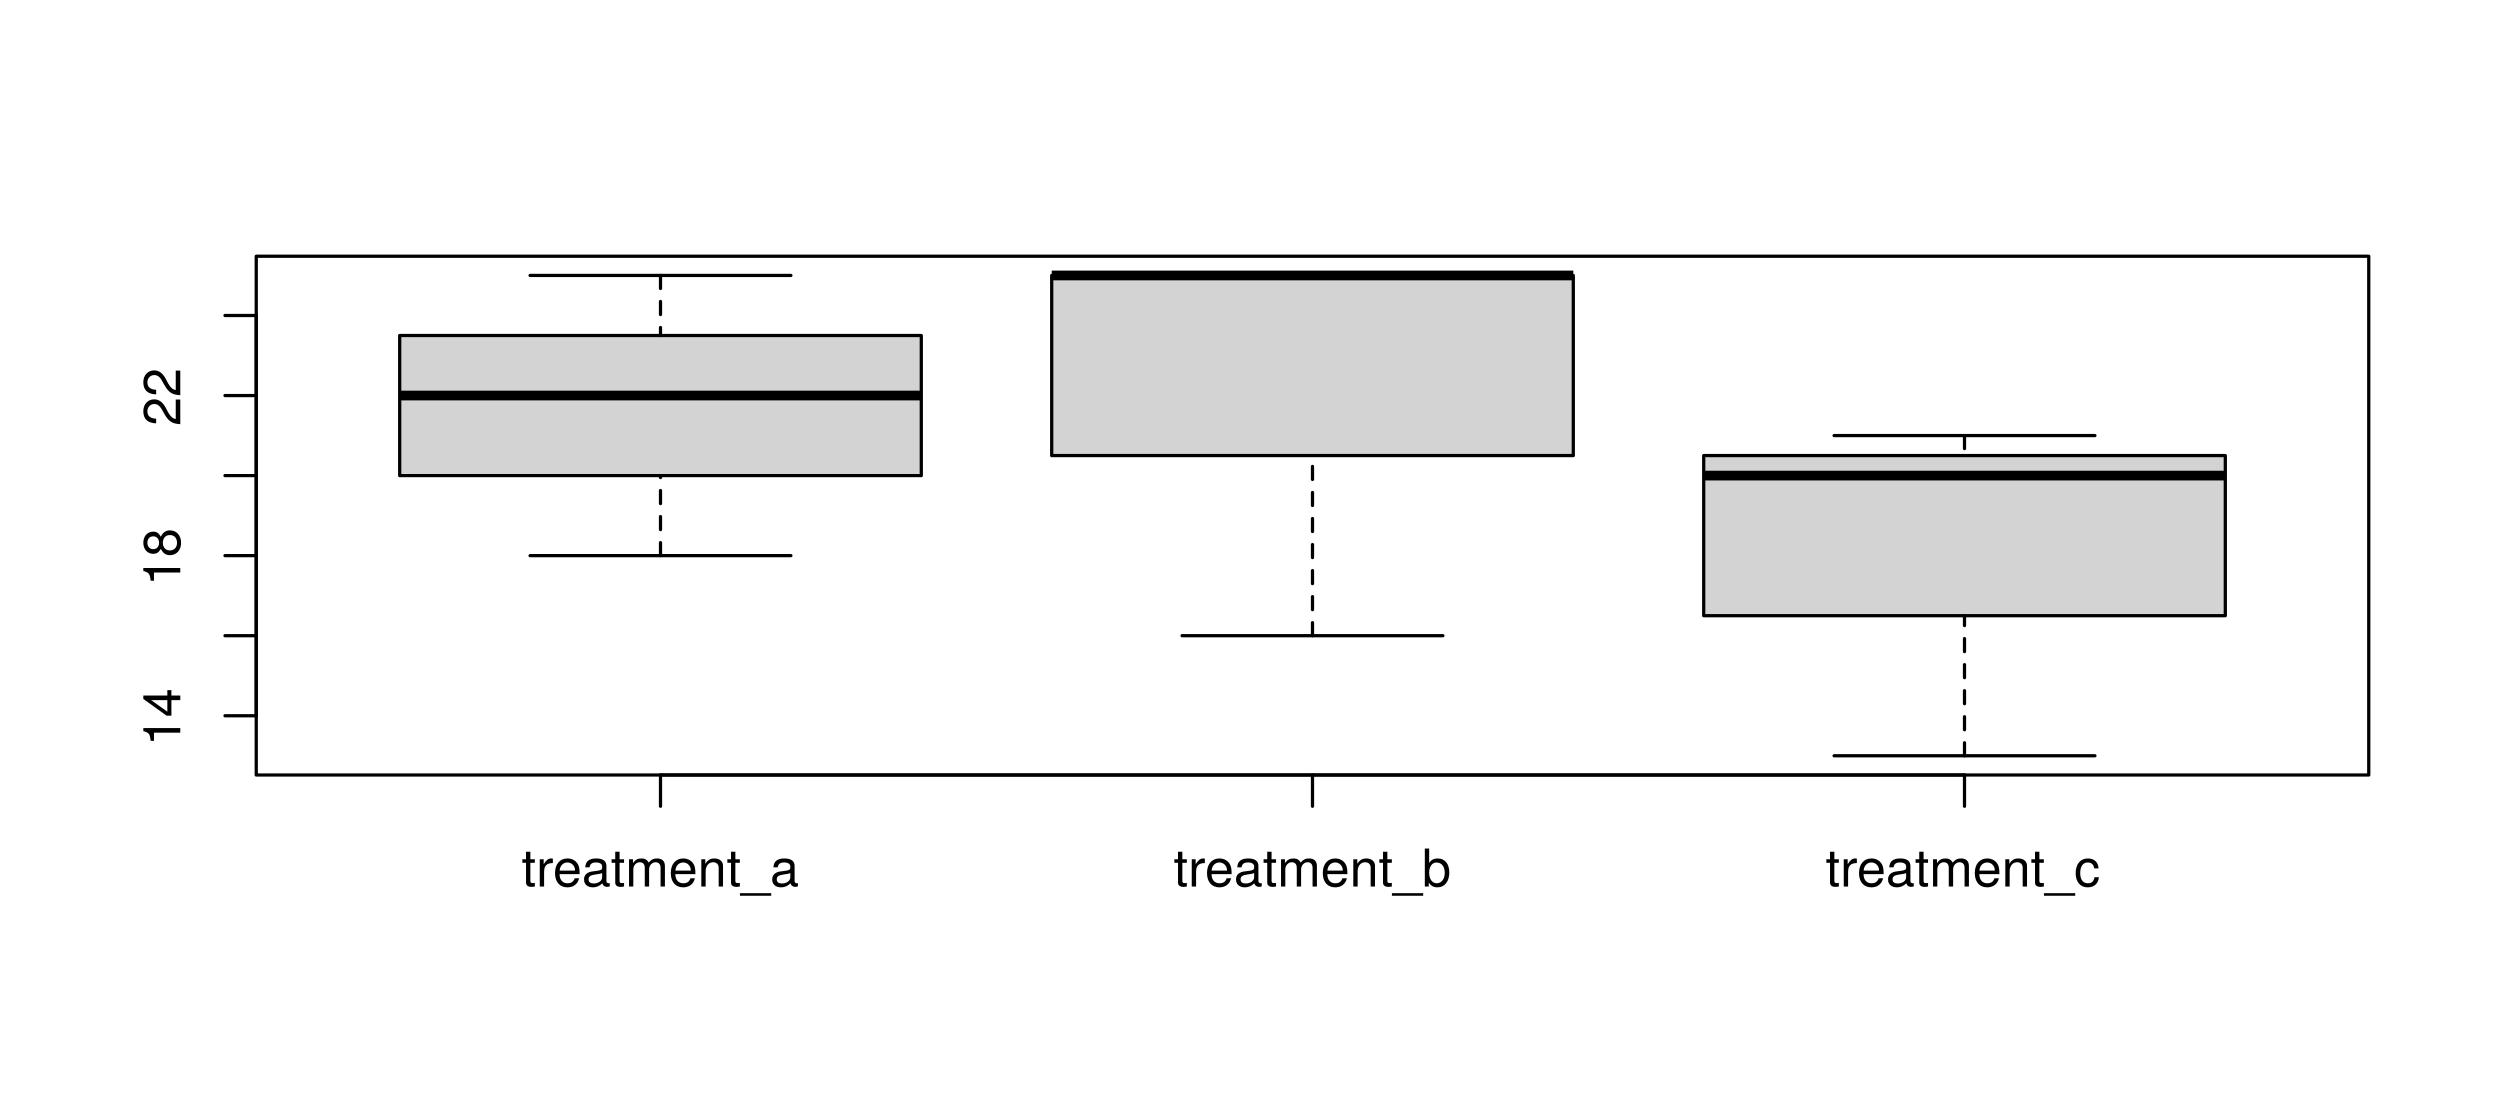
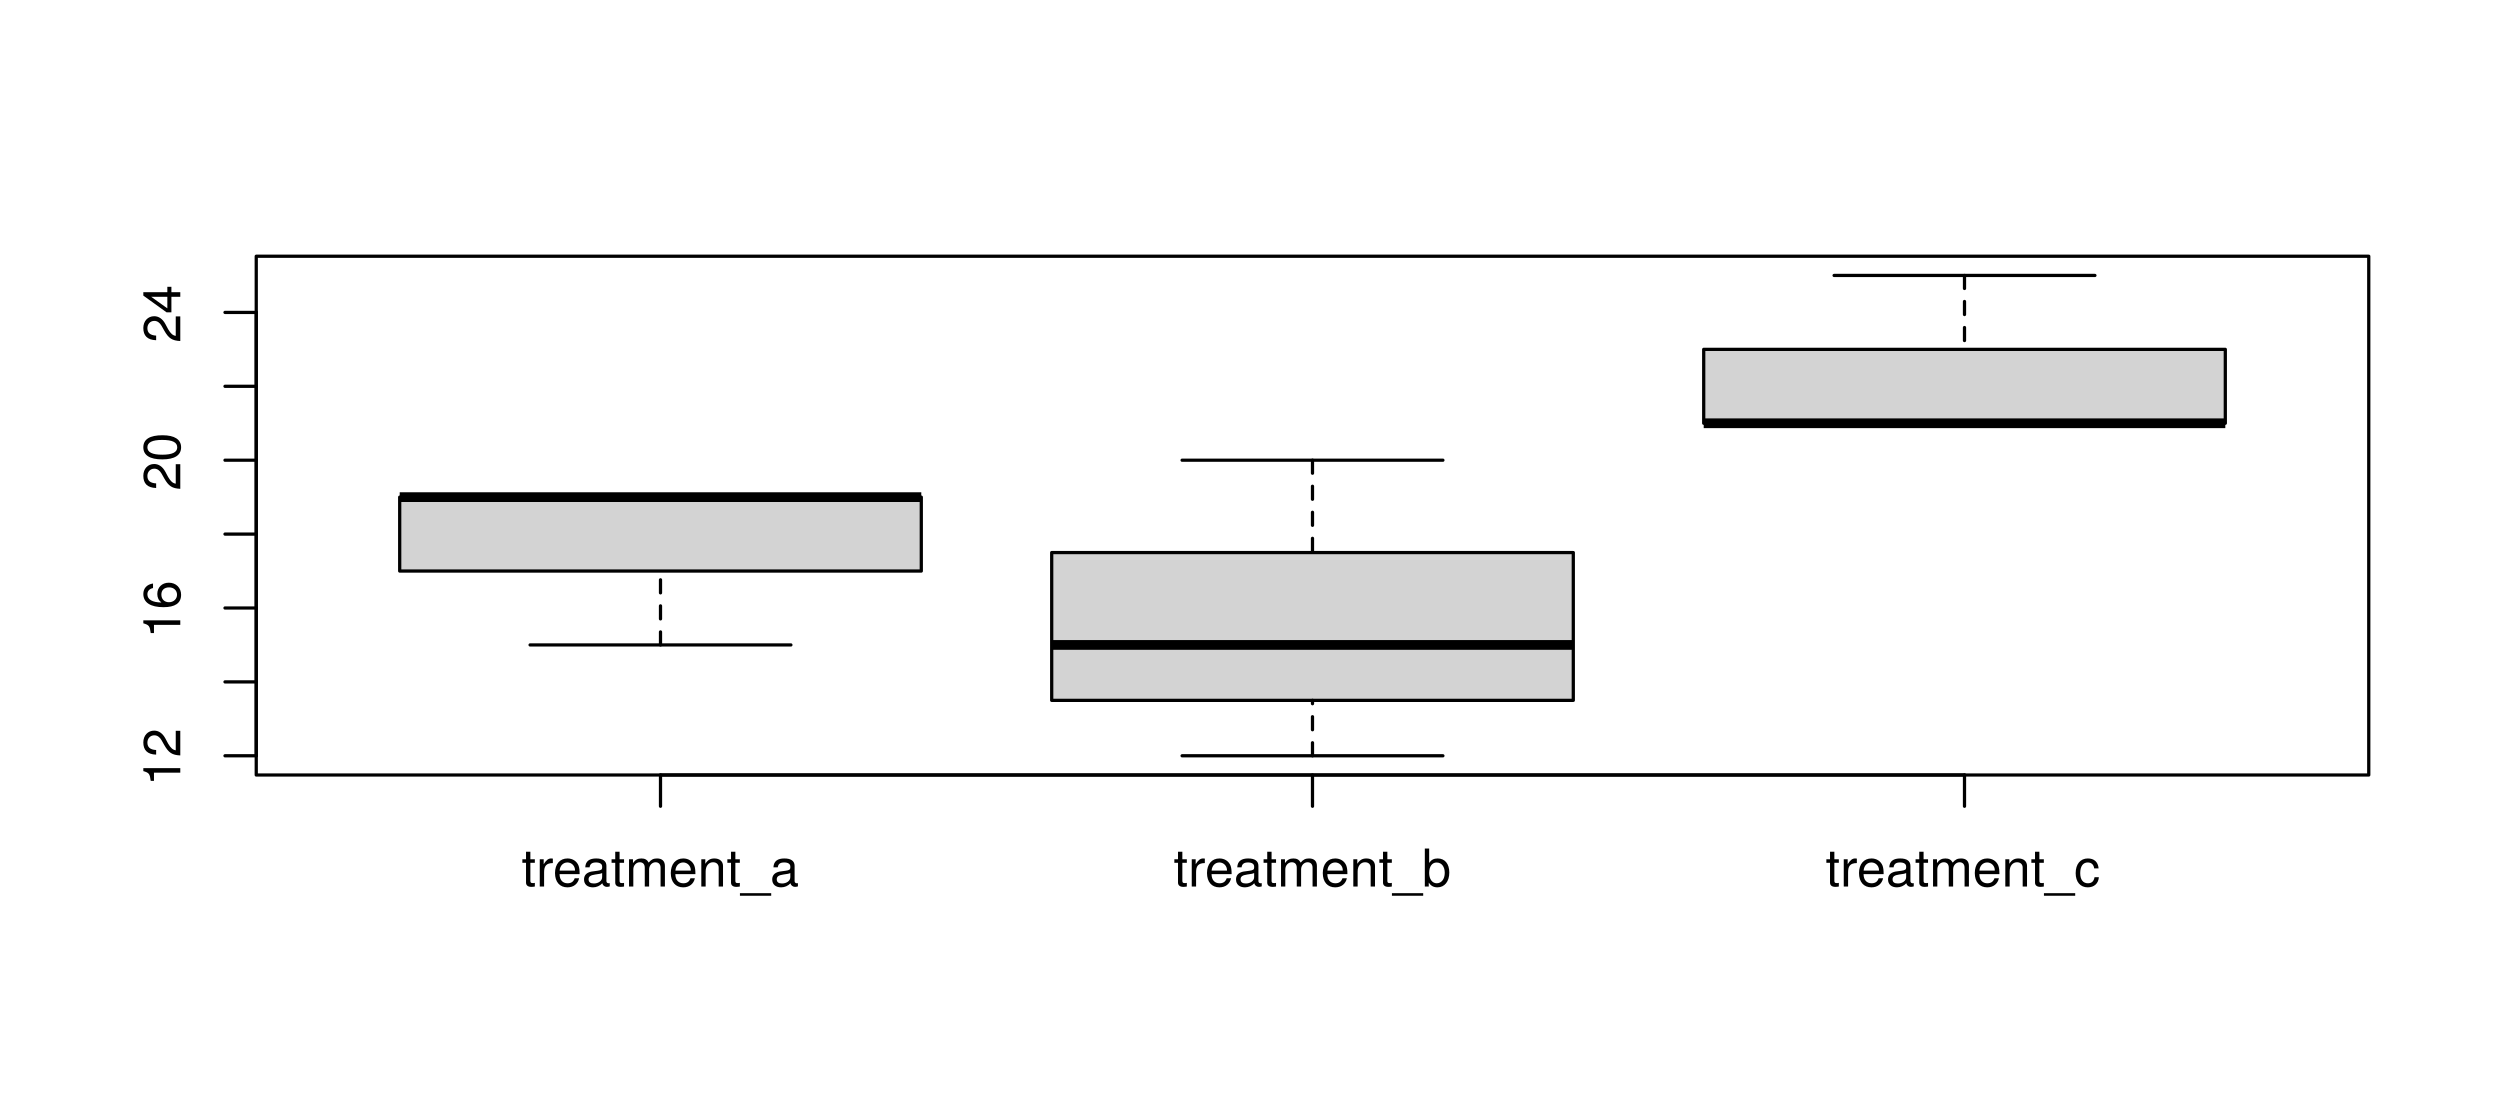
<svg xmlns="http://www.w3.org/2000/svg" xmlns:xlink="http://www.w3.org/1999/xlink" width="576pt" height="252pt" viewBox="0 0 576 252" version="1.1">
  <defs>
    <g>
      <symbol overflow="visible" id="glyph0-0">
        <path style="stroke:none;" d="" />
      </symbol>
      <symbol overflow="visible" id="glyph0-1">
        <path style="stroke:none;" d="M 3.047 0 L 3.047 -0.844 C 2.922 -0.797 2.766 -0.797 2.562 -0.797 C 2.141 -0.797 2.016 -0.906 2.016 -1.359 L 2.016 -5.469 L 3.047 -5.469 L 3.047 -6.281 L 2.016 -6.281 L 2.016 -8.016 L 1.016 -8.016 L 1.016 -6.281 L 0.172 -6.281 L 0.172 -5.469 L 1.016 -5.469 L 1.016 -0.906 C 1.016 -0.281 1.453 0.078 2.234 0.078 C 2.469 0.078 2.719 0.062 3.047 0 Z M 3.047 0 " />
      </symbol>
      <symbol overflow="visible" id="glyph0-2">
        <path style="stroke:none;" d="M 3.859 -5.406 L 3.859 -6.438 C 3.688 -6.453 3.594 -6.469 3.469 -6.469 C 2.812 -6.469 2.328 -6.078 1.75 -5.141 L 1.75 -6.281 L 0.844 -6.281 L 0.844 0 L 1.844 0 L 1.844 -3.266 C 1.844 -4.688 2.297 -5.391 3.859 -5.406 Z M 3.859 -5.406 " />
      </symbol>
      <symbol overflow="visible" id="glyph0-3">
        <path style="stroke:none;" d="M 6.156 -2.859 C 6.156 -3.766 6.078 -4.344 5.906 -4.812 C 5.5 -5.844 4.531 -6.469 3.359 -6.469 C 1.609 -6.469 0.484 -5.172 0.484 -3.109 C 0.484 -1.047 1.578 0.188 3.344 0.188 C 4.781 0.188 5.766 -0.641 6.031 -1.906 L 5.016 -1.906 C 4.734 -1.078 4.172 -0.75 3.375 -0.75 C 2.328 -0.75 1.547 -1.422 1.531 -2.859 Z M 5.094 -3.75 C 5.094 -3.75 5.094 -3.703 5.078 -3.672 L 1.547 -3.672 C 1.625 -4.781 2.344 -5.547 3.344 -5.547 C 4.328 -5.547 5.094 -4.734 5.094 -3.75 Z M 5.094 -3.75 " />
      </symbol>
      <symbol overflow="visible" id="glyph0-4">
        <path style="stroke:none;" d="M 6.422 -0.031 L 6.422 -0.781 C 6.312 -0.75 6.266 -0.75 6.203 -0.75 C 5.859 -0.75 5.656 -0.938 5.656 -1.25 L 5.656 -4.75 C 5.656 -5.875 4.844 -6.469 3.297 -6.469 C 1.781 -6.469 0.844 -5.875 0.781 -4.422 L 1.781 -4.422 C 1.875 -5.203 2.328 -5.547 3.266 -5.547 C 4.156 -5.547 4.672 -5.203 4.672 -4.609 L 4.672 -4.344 C 4.672 -3.922 4.422 -3.75 3.625 -3.641 C 2.203 -3.469 1.984 -3.422 1.609 -3.266 C 0.875 -2.969 0.5 -2.406 0.5 -1.625 C 0.5 -0.484 1.297 0.188 2.562 0.188 C 3.375 0.188 4.156 -0.156 4.703 -0.75 C 4.812 -0.266 5.25 0.078 5.734 0.078 C 5.938 0.078 6.094 0.062 6.422 -0.031 Z M 4.672 -2.172 C 4.672 -1.266 3.75 -0.703 2.781 -0.703 C 2 -0.703 1.547 -0.969 1.547 -1.656 C 1.547 -2.312 1.984 -2.609 3.062 -2.766 C 4.109 -2.906 4.328 -2.953 4.672 -3.109 Z M 4.672 -2.172 " />
      </symbol>
      <symbol overflow="visible" id="glyph0-5">
        <path style="stroke:none;" d="M 9.125 0 L 9.125 -4.719 C 9.125 -5.844 8.5 -6.469 7.312 -6.469 C 6.484 -6.469 5.969 -6.219 5.391 -5.516 C 5.016 -6.188 4.516 -6.469 3.703 -6.469 C 2.859 -6.469 2.297 -6.156 1.766 -5.406 L 1.766 -6.281 L 0.859 -6.281 L 0.859 0 L 1.844 0 L 1.844 -3.953 C 1.844 -4.859 2.516 -5.594 3.328 -5.594 C 4.062 -5.594 4.484 -5.141 4.484 -4.328 L 4.484 0 L 5.484 0 L 5.484 -3.953 C 5.484 -4.859 6.156 -5.594 6.969 -5.594 C 7.703 -5.594 8.125 -5.125 8.125 -4.328 L 8.125 0 Z M 9.125 0 " />
      </symbol>
      <symbol overflow="visible" id="glyph0-6">
        <path style="stroke:none;" d="M 5.844 0 L 5.844 -4.75 C 5.844 -5.797 5.062 -6.469 3.859 -6.469 C 2.922 -6.469 2.312 -6.109 1.766 -5.234 L 1.766 -6.281 L 0.844 -6.281 L 0.844 0 L 1.844 0 L 1.844 -3.469 C 1.844 -4.75 2.531 -5.594 3.547 -5.594 C 4.344 -5.594 4.844 -5.109 4.844 -4.359 L 4.844 0 Z M 5.844 0 " />
      </symbol>
      <symbol overflow="visible" id="glyph0-7">
        <path style="stroke:none;" d="M 6.938 2.125 L 6.938 1.531 L -0.266 1.531 L -0.266 2.125 Z M 6.938 2.125 " />
      </symbol>
      <symbol overflow="visible" id="glyph0-8">
        <path style="stroke:none;" d="M 6.281 -3.219 C 6.281 -5.25 5.25 -6.469 3.594 -6.469 C 2.719 -6.469 2.109 -6.141 1.641 -5.438 L 1.641 -8.75 L 0.641 -8.75 L 0.641 0 L 1.547 0 L 1.547 -0.906 C 2.031 -0.172 2.656 0.188 3.547 0.188 C 5.203 0.188 6.281 -1.172 6.281 -3.219 Z M 5.234 -3.156 C 5.234 -1.734 4.484 -0.75 3.391 -0.75 C 2.344 -0.75 1.641 -1.719 1.641 -3.141 C 1.641 -4.625 2.344 -5.578 3.391 -5.531 C 4.516 -5.531 5.234 -4.562 5.234 -3.156 Z M 5.234 -3.156 " />
      </symbol>
      <symbol overflow="visible" id="glyph0-9">
        <path style="stroke:none;" d="M 5.719 -2.156 L 4.719 -2.156 C 4.547 -1.156 4.031 -0.75 3.188 -0.75 C 2.078 -0.75 1.422 -1.594 1.422 -3.078 C 1.422 -4.656 2.062 -5.547 3.156 -5.547 C 4 -5.547 4.531 -5.047 4.641 -4.172 L 5.656 -4.172 C 5.531 -5.719 4.578 -6.469 3.172 -6.469 C 1.469 -6.469 0.375 -5.172 0.375 -3.078 C 0.375 -1.062 1.453 0.188 3.156 0.188 C 4.656 0.188 5.609 -0.719 5.719 -2.156 Z M 5.719 -2.156 " />
      </symbol>
      <symbol overflow="visible" id="glyph1-0">
        <path style="stroke:none;" d="" />
      </symbol>
      <symbol overflow="visible" id="glyph1-1">
        <path style="stroke:none;" d="M 0 -4.156 L -8.516 -4.156 L -8.516 -3.469 C -7.203 -3.094 -7.016 -2.859 -6.812 -1.219 L -6.062 -1.219 L -6.062 -3.109 L 0 -3.109 Z M 0 -4.156 " />
      </symbol>
      <symbol overflow="visible" id="glyph1-2">
-         <path style="stroke:none;" d="M -2.047 -6.234 L -2.984 -6.234 L -2.984 -4.984 L -8.516 -4.984 L -8.516 -4.203 L -3.156 -0.344 L -2.047 -0.344 L -2.047 -3.922 L 0 -3.922 L 0 -4.984 L -2.047 -4.984 Z M -2.984 -3.922 L -2.984 -1.266 L -6.703 -3.922 Z M -2.984 -3.922 " />
+         <path style="stroke:none;" d="M -6.016 -6.125 C -7.453 -6.125 -8.516 -5.016 -8.516 -3.406 C -8.516 -1.672 -7.625 -0.656 -5.562 -0.594 L -5.562 -1.656 C -6.984 -1.734 -7.578 -2.328 -7.578 -3.375 C -7.578 -4.328 -6.906 -5.047 -5.984 -5.047 C -5.312 -5.047 -4.734 -4.656 -4.312 -3.906 L -3.688 -2.797 C -2.672 -1.016 -1.875 -0.5 0 -0.406 L 0 -6.078 L -1.047 -6.078 L -1.047 -1.594 C -1.734 -1.703 -2.188 -2.094 -2.797 -3.125 L -3.438 -4.328 C -4.078 -5.516 -4.969 -6.125 -6.016 -6.125 Z M -6.016 -6.125 " />
      </symbol>
      <symbol overflow="visible" id="glyph1-3">
-         <path style="stroke:none;" d="M -2.406 -6.156 C -3.344 -6.156 -4.016 -5.672 -4.469 -4.688 C -5 -5.562 -5.438 -5.859 -6.234 -5.859 C -7.578 -5.859 -8.516 -4.812 -8.516 -3.297 C -8.516 -1.797 -7.578 -0.75 -6.234 -0.75 C -5.453 -0.75 -5.016 -1.031 -4.469 -1.891 C -4.016 -0.922 -3.344 -0.438 -2.406 -0.438 C -0.859 -0.438 0.188 -1.625 0.188 -3.297 C 0.188 -4.984 -0.859 -6.156 -2.406 -6.156 Z M -6.219 -4.781 C -5.422 -4.781 -4.891 -4.188 -4.891 -3.297 C -4.891 -2.406 -5.422 -1.828 -6.234 -1.828 C -7.047 -1.828 -7.578 -2.406 -7.578 -3.297 C -7.578 -4.203 -7.047 -4.781 -6.219 -4.781 Z M -2.391 -5.078 C -1.375 -5.078 -0.75 -4.359 -0.75 -3.281 C -0.75 -2.25 -1.391 -1.531 -2.391 -1.531 C -3.391 -1.531 -4.016 -2.25 -4.016 -3.297 C -4.016 -4.359 -3.391 -5.078 -2.391 -5.078 Z M -2.391 -5.078 " />
+         <path style="stroke:none;" d="M -2.641 -6.156 C -4.219 -6.156 -5.297 -5.078 -5.297 -3.547 C -5.297 -2.719 -4.969 -2.047 -4.344 -1.594 C -6.422 -1.609 -7.578 -2.281 -7.578 -3.484 C -7.578 -4.234 -7.109 -4.75 -6.281 -4.922 L -6.281 -5.969 C -7.688 -5.766 -8.516 -4.859 -8.516 -3.562 C -8.516 -1.578 -6.844 -0.516 -3.875 -0.516 C -1.219 -0.516 0.188 -1.422 0.188 -3.375 C 0.188 -4.984 -0.969 -6.156 -2.641 -6.156 Z M -2.562 -5.078 C -1.484 -5.078 -0.75 -4.359 -0.75 -3.391 C -0.75 -2.406 -1.531 -1.656 -2.609 -1.656 C -3.672 -1.656 -4.359 -2.375 -4.359 -3.422 C -4.359 -4.438 -3.703 -5.078 -2.562 -5.078 Z M -2.562 -5.078 " />
      </symbol>
      <symbol overflow="visible" id="glyph1-4">
-         <path style="stroke:none;" d="M -6.016 -6.125 C -7.453 -6.125 -8.516 -5.016 -8.516 -3.406 C -8.516 -1.672 -7.625 -0.656 -5.562 -0.594 L -5.562 -1.656 C -6.984 -1.734 -7.578 -2.328 -7.578 -3.375 C -7.578 -4.328 -6.906 -5.047 -5.984 -5.047 C -5.312 -5.047 -4.734 -4.656 -4.312 -3.906 L -3.688 -2.797 C -2.672 -1.016 -1.875 -0.5 0 -0.406 L 0 -6.078 L -1.047 -6.078 L -1.047 -1.594 C -1.734 -1.703 -2.188 -2.094 -2.797 -3.125 L -3.438 -4.328 C -4.078 -5.516 -4.969 -6.125 -6.016 -6.125 Z M -6.016 -6.125 " />
+         <path style="stroke:none;" d="M -4.094 -6.078 C -7.047 -6.078 -8.516 -5.141 -8.516 -3.297 C -8.516 -1.469 -7.016 -0.516 -4.156 -0.516 C -1.297 -0.516 0.188 -1.469 0.188 -3.297 C 0.188 -5.094 -1.297 -6.078 -4.094 -6.078 Z M -4.188 -5 C -1.781 -5 -0.703 -4.453 -0.703 -3.281 C -0.703 -2.156 -1.828 -1.594 -4.156 -1.594 C -6.484 -1.594 -7.578 -2.156 -7.578 -3.297 C -7.578 -4.438 -6.469 -5 -4.188 -5 Z M -4.188 -5 " />
+       </symbol>
+       <symbol overflow="visible" id="glyph1-5">
+         <path style="stroke:none;" d="M -2.047 -6.234 L -2.984 -6.234 L -2.984 -4.984 L -8.516 -4.984 L -8.516 -4.203 L -3.156 -0.344 L -2.047 -0.344 L -2.047 -3.922 L 0 -3.922 L 0 -4.984 L -2.047 -4.984 Z M -2.984 -3.922 L -2.984 -1.266 L -6.703 -3.922 Z M -2.984 -3.922 " />
      </symbol>
    </g>
  </defs>
  <g id="surface51">
    <rect x="0" y="0" width="576" height="252" style="fill:rgb(100%,100%,100%);fill-opacity:1;stroke:none;" />
-     <path style=" stroke:none;fill-rule:nonzero;fill:rgb(82.745%,82.745%,82.745%);fill-opacity:1;" d="M 92.09 109.578 L 212.266 109.578 L 212.266 77.301 L 92.09 77.301 Z M 92.09 109.578 " />
-     <path style="fill:none;stroke-width:2.25;stroke-linecap:butt;stroke-linejoin:round;stroke:rgb(0%,0%,0%);stroke-opacity:1;stroke-miterlimit:10;" d="M 92.09 91.133 L 212.266 91.133 " />
-     <path style="fill:none;stroke-width:0.75;stroke-linecap:round;stroke-linejoin:round;stroke:rgb(0%,0%,0%);stroke-opacity:1;stroke-dasharray:3,3;stroke-miterlimit:10;" d="M 152.18 128.023 L 152.18 109.578 " />
-     <path style="fill:none;stroke-width:0.75;stroke-linecap:round;stroke-linejoin:round;stroke:rgb(0%,0%,0%);stroke-opacity:1;stroke-dasharray:3,3;stroke-miterlimit:10;" d="M 152.18 63.465 L 152.18 77.301 " />
-     <path style="fill:none;stroke-width:0.75;stroke-linecap:round;stroke-linejoin:round;stroke:rgb(0%,0%,0%);stroke-opacity:1;stroke-miterlimit:10;" d="M 122.133 128.023 L 182.223 128.023 " />
-     <path style="fill:none;stroke-width:0.75;stroke-linecap:round;stroke-linejoin:round;stroke:rgb(0%,0%,0%);stroke-opacity:1;stroke-miterlimit:10;" d="M 122.133 63.465 L 182.223 63.465 " />
-     <path style="fill:none;stroke-width:0.75;stroke-linecap:round;stroke-linejoin:round;stroke:rgb(0%,0%,0%);stroke-opacity:1;stroke-miterlimit:10;" d="M 92.09 109.578 L 212.266 109.578 L 212.266 77.301 L 92.09 77.301 Z M 92.09 109.578 " />
-     <path style=" stroke:none;fill-rule:nonzero;fill:rgb(82.745%,82.745%,82.745%);fill-opacity:1;" d="M 242.312 104.965 L 362.488 104.965 L 362.488 63.465 L 242.312 63.465 Z M 242.312 104.965 " />
-     <path style="fill:none;stroke-width:2.25;stroke-linecap:butt;stroke-linejoin:round;stroke:rgb(0%,0%,0%);stroke-opacity:1;stroke-miterlimit:10;" d="M 242.312 63.465 L 362.488 63.465 " />
-     <path style="fill:none;stroke-width:0.75;stroke-linecap:round;stroke-linejoin:round;stroke:rgb(0%,0%,0%);stroke-opacity:1;stroke-dasharray:3,3;stroke-miterlimit:10;" d="M 302.398 146.465 L 302.398 104.965 " />
-     <path style="fill:none;stroke-width:0.75;stroke-linecap:round;stroke-linejoin:round;stroke:rgb(0%,0%,0%);stroke-opacity:1;stroke-dasharray:3,3;stroke-miterlimit:10;" d="M 302.398 63.465 L 302.398 63.465 " />
-     <path style="fill:none;stroke-width:0.75;stroke-linecap:round;stroke-linejoin:round;stroke:rgb(0%,0%,0%);stroke-opacity:1;stroke-miterlimit:10;" d="M 272.355 146.465 L 332.445 146.465 " />
-     <path style="fill:none;stroke-width:0.75;stroke-linecap:round;stroke-linejoin:round;stroke:rgb(0%,0%,0%);stroke-opacity:1;stroke-miterlimit:10;" d="M 272.355 63.465 L 332.445 63.465 " />
-     <path style="fill:none;stroke-width:0.75;stroke-linecap:round;stroke-linejoin:round;stroke:rgb(0%,0%,0%);stroke-opacity:1;stroke-miterlimit:10;" d="M 242.312 104.965 L 362.488 104.965 L 362.488 63.465 L 242.312 63.465 Z M 242.312 104.965 " />
-     <path style=" stroke:none;fill-rule:nonzero;fill:rgb(82.745%,82.745%,82.745%);fill-opacity:1;" d="M 392.535 141.855 L 512.711 141.855 L 512.711 104.965 L 392.535 104.965 Z M 392.535 141.855 " />
-     <path style="fill:none;stroke-width:2.25;stroke-linecap:butt;stroke-linejoin:round;stroke:rgb(0%,0%,0%);stroke-opacity:1;stroke-miterlimit:10;" d="M 392.535 109.578 L 512.711 109.578 " />
-     <path style="fill:none;stroke-width:0.75;stroke-linecap:round;stroke-linejoin:round;stroke:rgb(0%,0%,0%);stroke-opacity:1;stroke-dasharray:3,3;stroke-miterlimit:10;" d="M 452.621 174.133 L 452.621 141.855 " />
-     <path style="fill:none;stroke-width:0.75;stroke-linecap:round;stroke-linejoin:round;stroke:rgb(0%,0%,0%);stroke-opacity:1;stroke-dasharray:3,3;stroke-miterlimit:10;" d="M 452.621 100.355 L 452.621 104.965 " />
-     <path style="fill:none;stroke-width:0.75;stroke-linecap:round;stroke-linejoin:round;stroke:rgb(0%,0%,0%);stroke-opacity:1;stroke-miterlimit:10;" d="M 422.578 174.133 L 482.668 174.133 " />
-     <path style="fill:none;stroke-width:0.75;stroke-linecap:round;stroke-linejoin:round;stroke:rgb(0%,0%,0%);stroke-opacity:1;stroke-miterlimit:10;" d="M 422.578 100.355 L 482.668 100.355 " />
-     <path style="fill:none;stroke-width:0.75;stroke-linecap:round;stroke-linejoin:round;stroke:rgb(0%,0%,0%);stroke-opacity:1;stroke-miterlimit:10;" d="M 392.535 141.855 L 512.711 141.855 L 512.711 104.965 L 392.535 104.965 Z M 392.535 141.855 " />
+     <path style=" stroke:none;fill-rule:nonzero;fill:rgb(82.745%,82.745%,82.745%);fill-opacity:1;" d="M 92.09 131.57 L 212.266 131.57 L 212.266 114.543 L 92.09 114.543 Z M 92.09 131.57 " />
+     <path style="fill:none;stroke-width:2.25;stroke-linecap:butt;stroke-linejoin:round;stroke:rgb(0%,0%,0%);stroke-opacity:1;stroke-miterlimit:10;" d="M 92.09 114.543 L 212.266 114.543 " />
+     <path style="fill:none;stroke-width:0.75;stroke-linecap:round;stroke-linejoin:round;stroke:rgb(0%,0%,0%);stroke-opacity:1;stroke-dasharray:3,3;stroke-miterlimit:10;" d="M 152.18 148.594 L 152.18 131.57 " />
+     <path style="fill:none;stroke-width:0.75;stroke-linecap:round;stroke-linejoin:round;stroke:rgb(0%,0%,0%);stroke-opacity:1;stroke-dasharray:3,3;stroke-miterlimit:10;" d="M 152.18 114.543 L 152.18 114.543 " />
+     <path style="fill:none;stroke-width:0.75;stroke-linecap:round;stroke-linejoin:round;stroke:rgb(0%,0%,0%);stroke-opacity:1;stroke-miterlimit:10;" d="M 122.133 148.594 L 182.223 148.594 " />
+     <path style="fill:none;stroke-width:0.75;stroke-linecap:round;stroke-linejoin:round;stroke:rgb(0%,0%,0%);stroke-opacity:1;stroke-miterlimit:10;" d="M 122.133 114.543 L 182.223 114.543 " />
+     <path style="fill:none;stroke-width:0.75;stroke-linecap:round;stroke-linejoin:round;stroke:rgb(0%,0%,0%);stroke-opacity:1;stroke-miterlimit:10;" d="M 92.09 131.57 L 212.266 131.57 L 212.266 114.543 L 92.09 114.543 Z M 92.09 131.57 " />
+     <path style=" stroke:none;fill-rule:nonzero;fill:rgb(82.745%,82.745%,82.745%);fill-opacity:1;" d="M 242.312 161.363 L 362.488 161.363 L 362.488 127.312 L 242.312 127.312 Z M 242.312 161.363 " />
+     <path style="fill:none;stroke-width:2.25;stroke-linecap:butt;stroke-linejoin:round;stroke:rgb(0%,0%,0%);stroke-opacity:1;stroke-miterlimit:10;" d="M 242.312 148.594 L 362.488 148.594 " />
+     <path style="fill:none;stroke-width:0.75;stroke-linecap:round;stroke-linejoin:round;stroke:rgb(0%,0%,0%);stroke-opacity:1;stroke-dasharray:3,3;stroke-miterlimit:10;" d="M 302.398 174.133 L 302.398 161.363 " />
+     <path style="fill:none;stroke-width:0.75;stroke-linecap:round;stroke-linejoin:round;stroke:rgb(0%,0%,0%);stroke-opacity:1;stroke-dasharray:3,3;stroke-miterlimit:10;" d="M 302.398 106.031 L 302.398 127.312 " />
+     <path style="fill:none;stroke-width:0.75;stroke-linecap:round;stroke-linejoin:round;stroke:rgb(0%,0%,0%);stroke-opacity:1;stroke-miterlimit:10;" d="M 272.355 174.133 L 332.445 174.133 " />
+     <path style="fill:none;stroke-width:0.75;stroke-linecap:round;stroke-linejoin:round;stroke:rgb(0%,0%,0%);stroke-opacity:1;stroke-miterlimit:10;" d="M 272.355 106.031 L 332.445 106.031 " />
+     <path style="fill:none;stroke-width:0.75;stroke-linecap:round;stroke-linejoin:round;stroke:rgb(0%,0%,0%);stroke-opacity:1;stroke-miterlimit:10;" d="M 242.312 161.363 L 362.488 161.363 L 362.488 127.312 L 242.312 127.312 Z M 242.312 161.363 " />
+     <path style=" stroke:none;fill-rule:nonzero;fill:rgb(82.745%,82.745%,82.745%);fill-opacity:1;" d="M 392.535 97.52 L 512.711 97.52 L 512.711 80.492 L 392.535 80.492 Z M 392.535 97.52 " />
+     <path style="fill:none;stroke-width:2.25;stroke-linecap:butt;stroke-linejoin:round;stroke:rgb(0%,0%,0%);stroke-opacity:1;stroke-miterlimit:10;" d="M 392.535 97.52 L 512.711 97.52 " />
+     <path style="fill:none;stroke-width:0.75;stroke-linecap:round;stroke-linejoin:round;stroke:rgb(0%,0%,0%);stroke-opacity:1;stroke-dasharray:3,3;stroke-miterlimit:10;" d="M 452.621 97.52 L 452.621 97.52 " />
+     <path style="fill:none;stroke-width:0.75;stroke-linecap:round;stroke-linejoin:round;stroke:rgb(0%,0%,0%);stroke-opacity:1;stroke-dasharray:3,3;stroke-miterlimit:10;" d="M 452.621 63.465 L 452.621 80.492 " />
+     <path style="fill:none;stroke-width:0.75;stroke-linecap:round;stroke-linejoin:round;stroke:rgb(0%,0%,0%);stroke-opacity:1;stroke-miterlimit:10;" d="M 422.578 97.52 L 482.668 97.52 " />
+     <path style="fill:none;stroke-width:0.75;stroke-linecap:round;stroke-linejoin:round;stroke:rgb(0%,0%,0%);stroke-opacity:1;stroke-miterlimit:10;" d="M 422.578 63.465 L 482.668 63.465 " />
+     <path style="fill:none;stroke-width:0.75;stroke-linecap:round;stroke-linejoin:round;stroke:rgb(0%,0%,0%);stroke-opacity:1;stroke-miterlimit:10;" d="M 392.535 97.52 L 512.711 97.52 L 512.711 80.492 L 392.535 80.492 Z M 392.535 97.52 " />
    <path style="fill:none;stroke-width:0.75;stroke-linecap:round;stroke-linejoin:round;stroke:rgb(0%,0%,0%);stroke-opacity:1;stroke-miterlimit:10;" d="M 152.18 178.559 L 452.621 178.559 " />
    <path style="fill:none;stroke-width:0.75;stroke-linecap:round;stroke-linejoin:round;stroke:rgb(0%,0%,0%);stroke-opacity:1;stroke-miterlimit:10;" d="M 152.18 178.559 L 152.18 185.762 " />
    <path style="fill:none;stroke-width:0.75;stroke-linecap:round;stroke-linejoin:round;stroke:rgb(0%,0%,0%);stroke-opacity:1;stroke-miterlimit:10;" d="M 302.398 178.559 L 302.398 185.762 " />
    <path style="fill:none;stroke-width:0.75;stroke-linecap:round;stroke-linejoin:round;stroke:rgb(0%,0%,0%);stroke-opacity:1;stroke-miterlimit:10;" d="M 452.621 178.559 L 452.621 185.762 " />
    <g style="fill:rgb(0%,0%,0%);fill-opacity:1;">
      <use xlink:href="#glyph0-1" x="120.18" y="204.257" />
      <use xlink:href="#glyph0-2" x="123.516" y="204.257" />
      <use xlink:href="#glyph0-3" x="127.392" y="204.257" />
      <use xlink:href="#glyph0-4" x="134.063" y="204.257" />
      <use xlink:href="#glyph0-1" x="140.735" y="204.257" />
      <use xlink:href="#glyph0-5" x="144.071" y="204.257" />
      <use xlink:href="#glyph0-3" x="154.067" y="204.257" />
      <use xlink:href="#glyph0-6" x="160.739" y="204.257" />
      <use xlink:href="#glyph0-1" x="167.411" y="204.257" />
      <use xlink:href="#glyph0-7" x="170.747" y="204.257" />
      <use xlink:href="#glyph0-4" x="177.419" y="204.257" />
    </g>
    <g style="fill:rgb(0%,0%,0%);fill-opacity:1;">
      <use xlink:href="#glyph0-1" x="270.398" y="204.257" />
      <use xlink:href="#glyph0-2" x="273.734" y="204.257" />
      <use xlink:href="#glyph0-3" x="277.61" y="204.257" />
      <use xlink:href="#glyph0-4" x="284.282" y="204.257" />
      <use xlink:href="#glyph0-1" x="290.954" y="204.257" />
      <use xlink:href="#glyph0-5" x="294.29" y="204.257" />
      <use xlink:href="#glyph0-3" x="304.286" y="204.257" />
      <use xlink:href="#glyph0-6" x="310.958" y="204.257" />
      <use xlink:href="#glyph0-1" x="317.63" y="204.257" />
      <use xlink:href="#glyph0-7" x="320.966" y="204.257" />
      <use xlink:href="#glyph0-8" x="327.638" y="204.257" />
    </g>
    <g style="fill:rgb(0%,0%,0%);fill-opacity:1;">
      <use xlink:href="#glyph0-1" x="420.621" y="204.257" />
      <use xlink:href="#glyph0-2" x="423.957" y="204.257" />
      <use xlink:href="#glyph0-3" x="427.833" y="204.257" />
      <use xlink:href="#glyph0-4" x="434.505" y="204.257" />
      <use xlink:href="#glyph0-1" x="441.177" y="204.257" />
      <use xlink:href="#glyph0-5" x="444.513" y="204.257" />
      <use xlink:href="#glyph0-3" x="454.509" y="204.257" />
      <use xlink:href="#glyph0-6" x="461.181" y="204.257" />
      <use xlink:href="#glyph0-1" x="467.853" y="204.257" />
      <use xlink:href="#glyph0-7" x="471.188" y="204.257" />
      <use xlink:href="#glyph0-9" x="477.86" y="204.257" />
    </g>
-     <path style="fill:none;stroke-width:0.75;stroke-linecap:round;stroke-linejoin:round;stroke:rgb(0%,0%,0%);stroke-opacity:1;stroke-miterlimit:10;" d="M 59.039 164.91 L 59.039 72.688 " />
-     <path style="fill:none;stroke-width:0.75;stroke-linecap:round;stroke-linejoin:round;stroke:rgb(0%,0%,0%);stroke-opacity:1;stroke-miterlimit:10;" d="M 59.039 164.91 L 51.84 164.91 " />
-     <path style="fill:none;stroke-width:0.75;stroke-linecap:round;stroke-linejoin:round;stroke:rgb(0%,0%,0%);stroke-opacity:1;stroke-miterlimit:10;" d="M 59.039 146.465 L 51.84 146.465 " />
-     <path style="fill:none;stroke-width:0.75;stroke-linecap:round;stroke-linejoin:round;stroke:rgb(0%,0%,0%);stroke-opacity:1;stroke-miterlimit:10;" d="M 59.039 128.023 L 51.84 128.023 " />
-     <path style="fill:none;stroke-width:0.75;stroke-linecap:round;stroke-linejoin:round;stroke:rgb(0%,0%,0%);stroke-opacity:1;stroke-miterlimit:10;" d="M 59.039 109.578 L 51.84 109.578 " />
-     <path style="fill:none;stroke-width:0.75;stroke-linecap:round;stroke-linejoin:round;stroke:rgb(0%,0%,0%);stroke-opacity:1;stroke-miterlimit:10;" d="M 59.039 91.133 L 51.84 91.133 " />
-     <path style="fill:none;stroke-width:0.75;stroke-linecap:round;stroke-linejoin:round;stroke:rgb(0%,0%,0%);stroke-opacity:1;stroke-miterlimit:10;" d="M 59.039 72.688 L 51.84 72.688 " />
+     <path style="fill:none;stroke-width:0.75;stroke-linecap:round;stroke-linejoin:round;stroke:rgb(0%,0%,0%);stroke-opacity:1;stroke-miterlimit:10;" d="M 59.039 174.133 L 59.039 71.98 " />
+     <path style="fill:none;stroke-width:0.75;stroke-linecap:round;stroke-linejoin:round;stroke:rgb(0%,0%,0%);stroke-opacity:1;stroke-miterlimit:10;" d="M 59.039 174.133 L 51.84 174.133 " />
+     <path style="fill:none;stroke-width:0.75;stroke-linecap:round;stroke-linejoin:round;stroke:rgb(0%,0%,0%);stroke-opacity:1;stroke-miterlimit:10;" d="M 59.039 157.109 L 51.84 157.109 " />
+     <path style="fill:none;stroke-width:0.75;stroke-linecap:round;stroke-linejoin:round;stroke:rgb(0%,0%,0%);stroke-opacity:1;stroke-miterlimit:10;" d="M 59.039 140.082 L 51.84 140.082 " />
+     <path style="fill:none;stroke-width:0.75;stroke-linecap:round;stroke-linejoin:round;stroke:rgb(0%,0%,0%);stroke-opacity:1;stroke-miterlimit:10;" d="M 59.039 123.055 L 51.84 123.055 " />
+     <path style="fill:none;stroke-width:0.75;stroke-linecap:round;stroke-linejoin:round;stroke:rgb(0%,0%,0%);stroke-opacity:1;stroke-miterlimit:10;" d="M 59.039 106.031 L 51.84 106.031 " />
+     <path style="fill:none;stroke-width:0.75;stroke-linecap:round;stroke-linejoin:round;stroke:rgb(0%,0%,0%);stroke-opacity:1;stroke-miterlimit:10;" d="M 59.039 89.004 L 51.84 89.004 " />
+     <path style="fill:none;stroke-width:0.75;stroke-linecap:round;stroke-linejoin:round;stroke:rgb(0%,0%,0%);stroke-opacity:1;stroke-miterlimit:10;" d="M 59.039 71.98 L 51.84 71.98 " />
    <g style="fill:rgb(0%,0%,0%);fill-opacity:1;">
-       <use xlink:href="#glyph1-1" x="41.538" y="171.91" />
-       <use xlink:href="#glyph1-2" x="41.538" y="165.238" />
+       <use xlink:href="#glyph1-1" x="41.538" y="181.133" />
+       <use xlink:href="#glyph1-2" x="41.538" y="174.461" />
    </g>
    <g style="fill:rgb(0%,0%,0%);fill-opacity:1;">
-       <use xlink:href="#glyph1-1" x="41.538" y="135.023" />
-       <use xlink:href="#glyph1-3" x="41.538" y="128.352" />
+       <use xlink:href="#glyph1-1" x="41.538" y="147.082" />
+       <use xlink:href="#glyph1-3" x="41.538" y="140.41" />
    </g>
    <g style="fill:rgb(0%,0%,0%);fill-opacity:1;">
-       <use xlink:href="#glyph1-4" x="41.538" y="98.133" />
-       <use xlink:href="#glyph1-4" x="41.538" y="91.461" />
+       <use xlink:href="#glyph1-2" x="41.538" y="113.031" />
+       <use xlink:href="#glyph1-4" x="41.538" y="106.359" />
+     </g>
+     <g style="fill:rgb(0%,0%,0%);fill-opacity:1;">
+       <use xlink:href="#glyph1-2" x="41.538" y="78.98" />
+       <use xlink:href="#glyph1-5" x="41.538" y="72.309" />
    </g>
    <path style="fill:none;stroke-width:0.75;stroke-linecap:round;stroke-linejoin:round;stroke:rgb(0%,0%,0%);stroke-opacity:1;stroke-miterlimit:10;" d="M 59.039 178.559 L 545.762 178.559 L 545.762 59.039 L 59.039 59.039 Z M 59.039 178.559 " />
  </g>
</svg>
